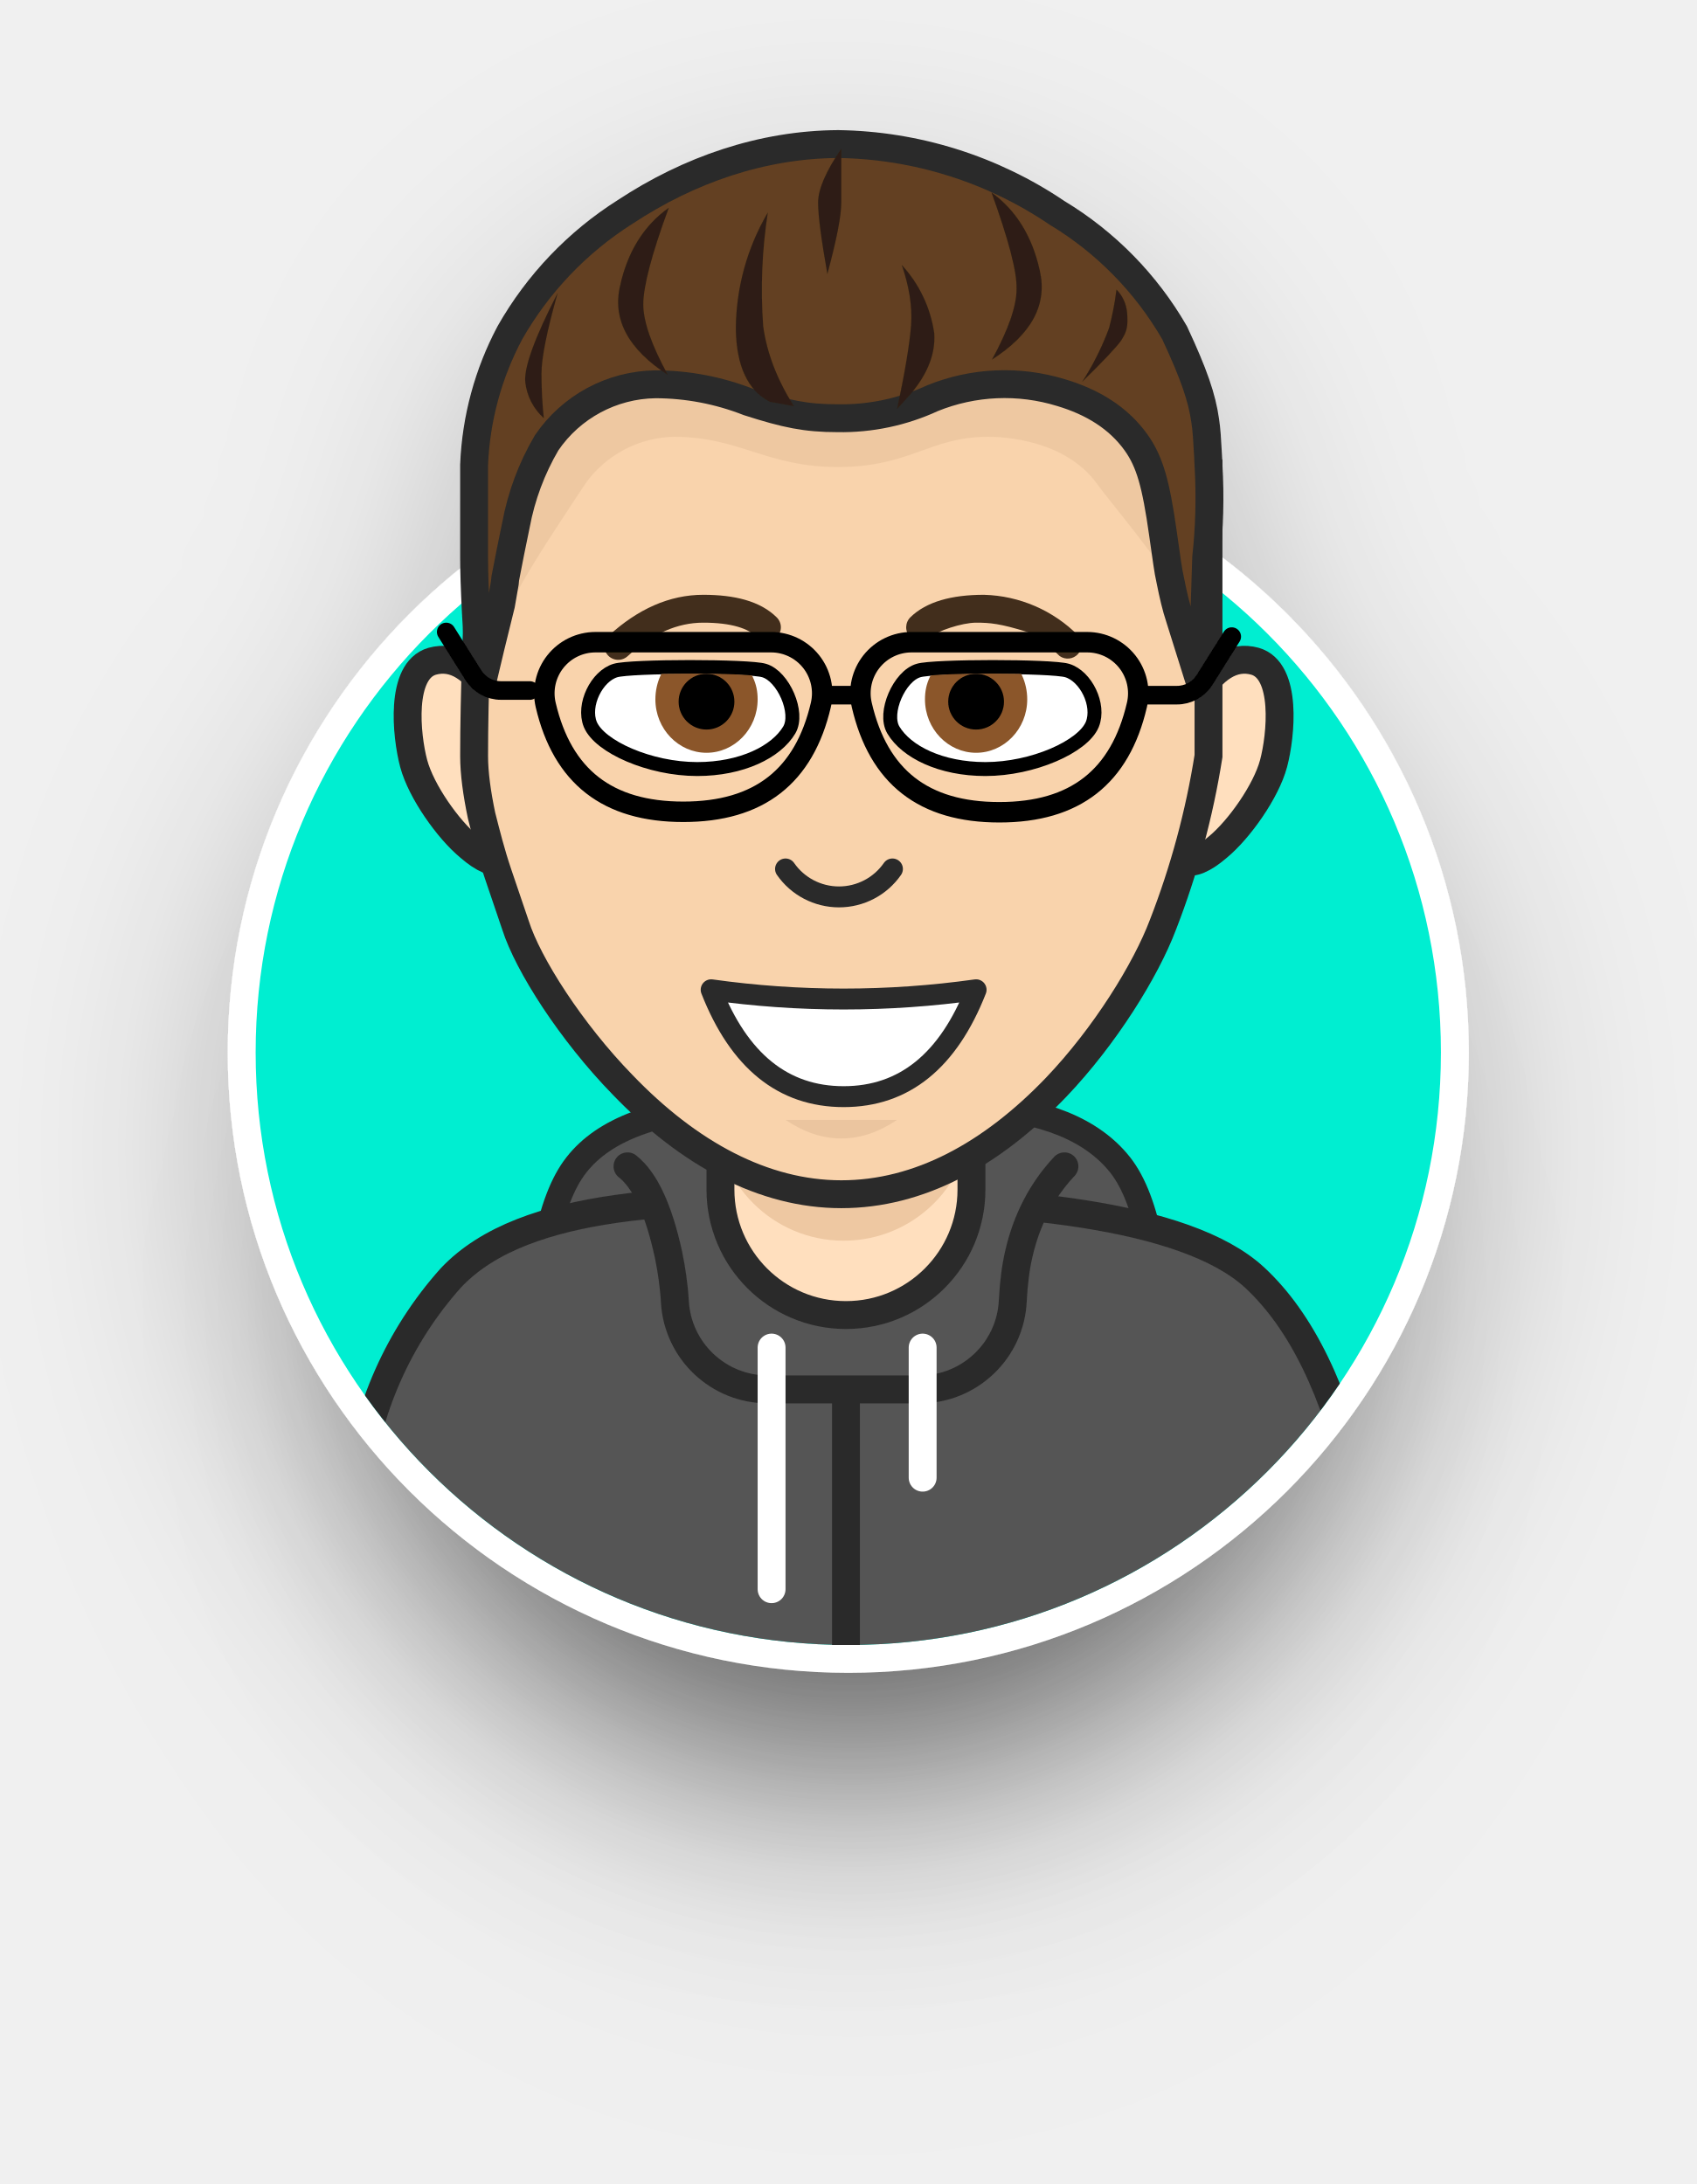
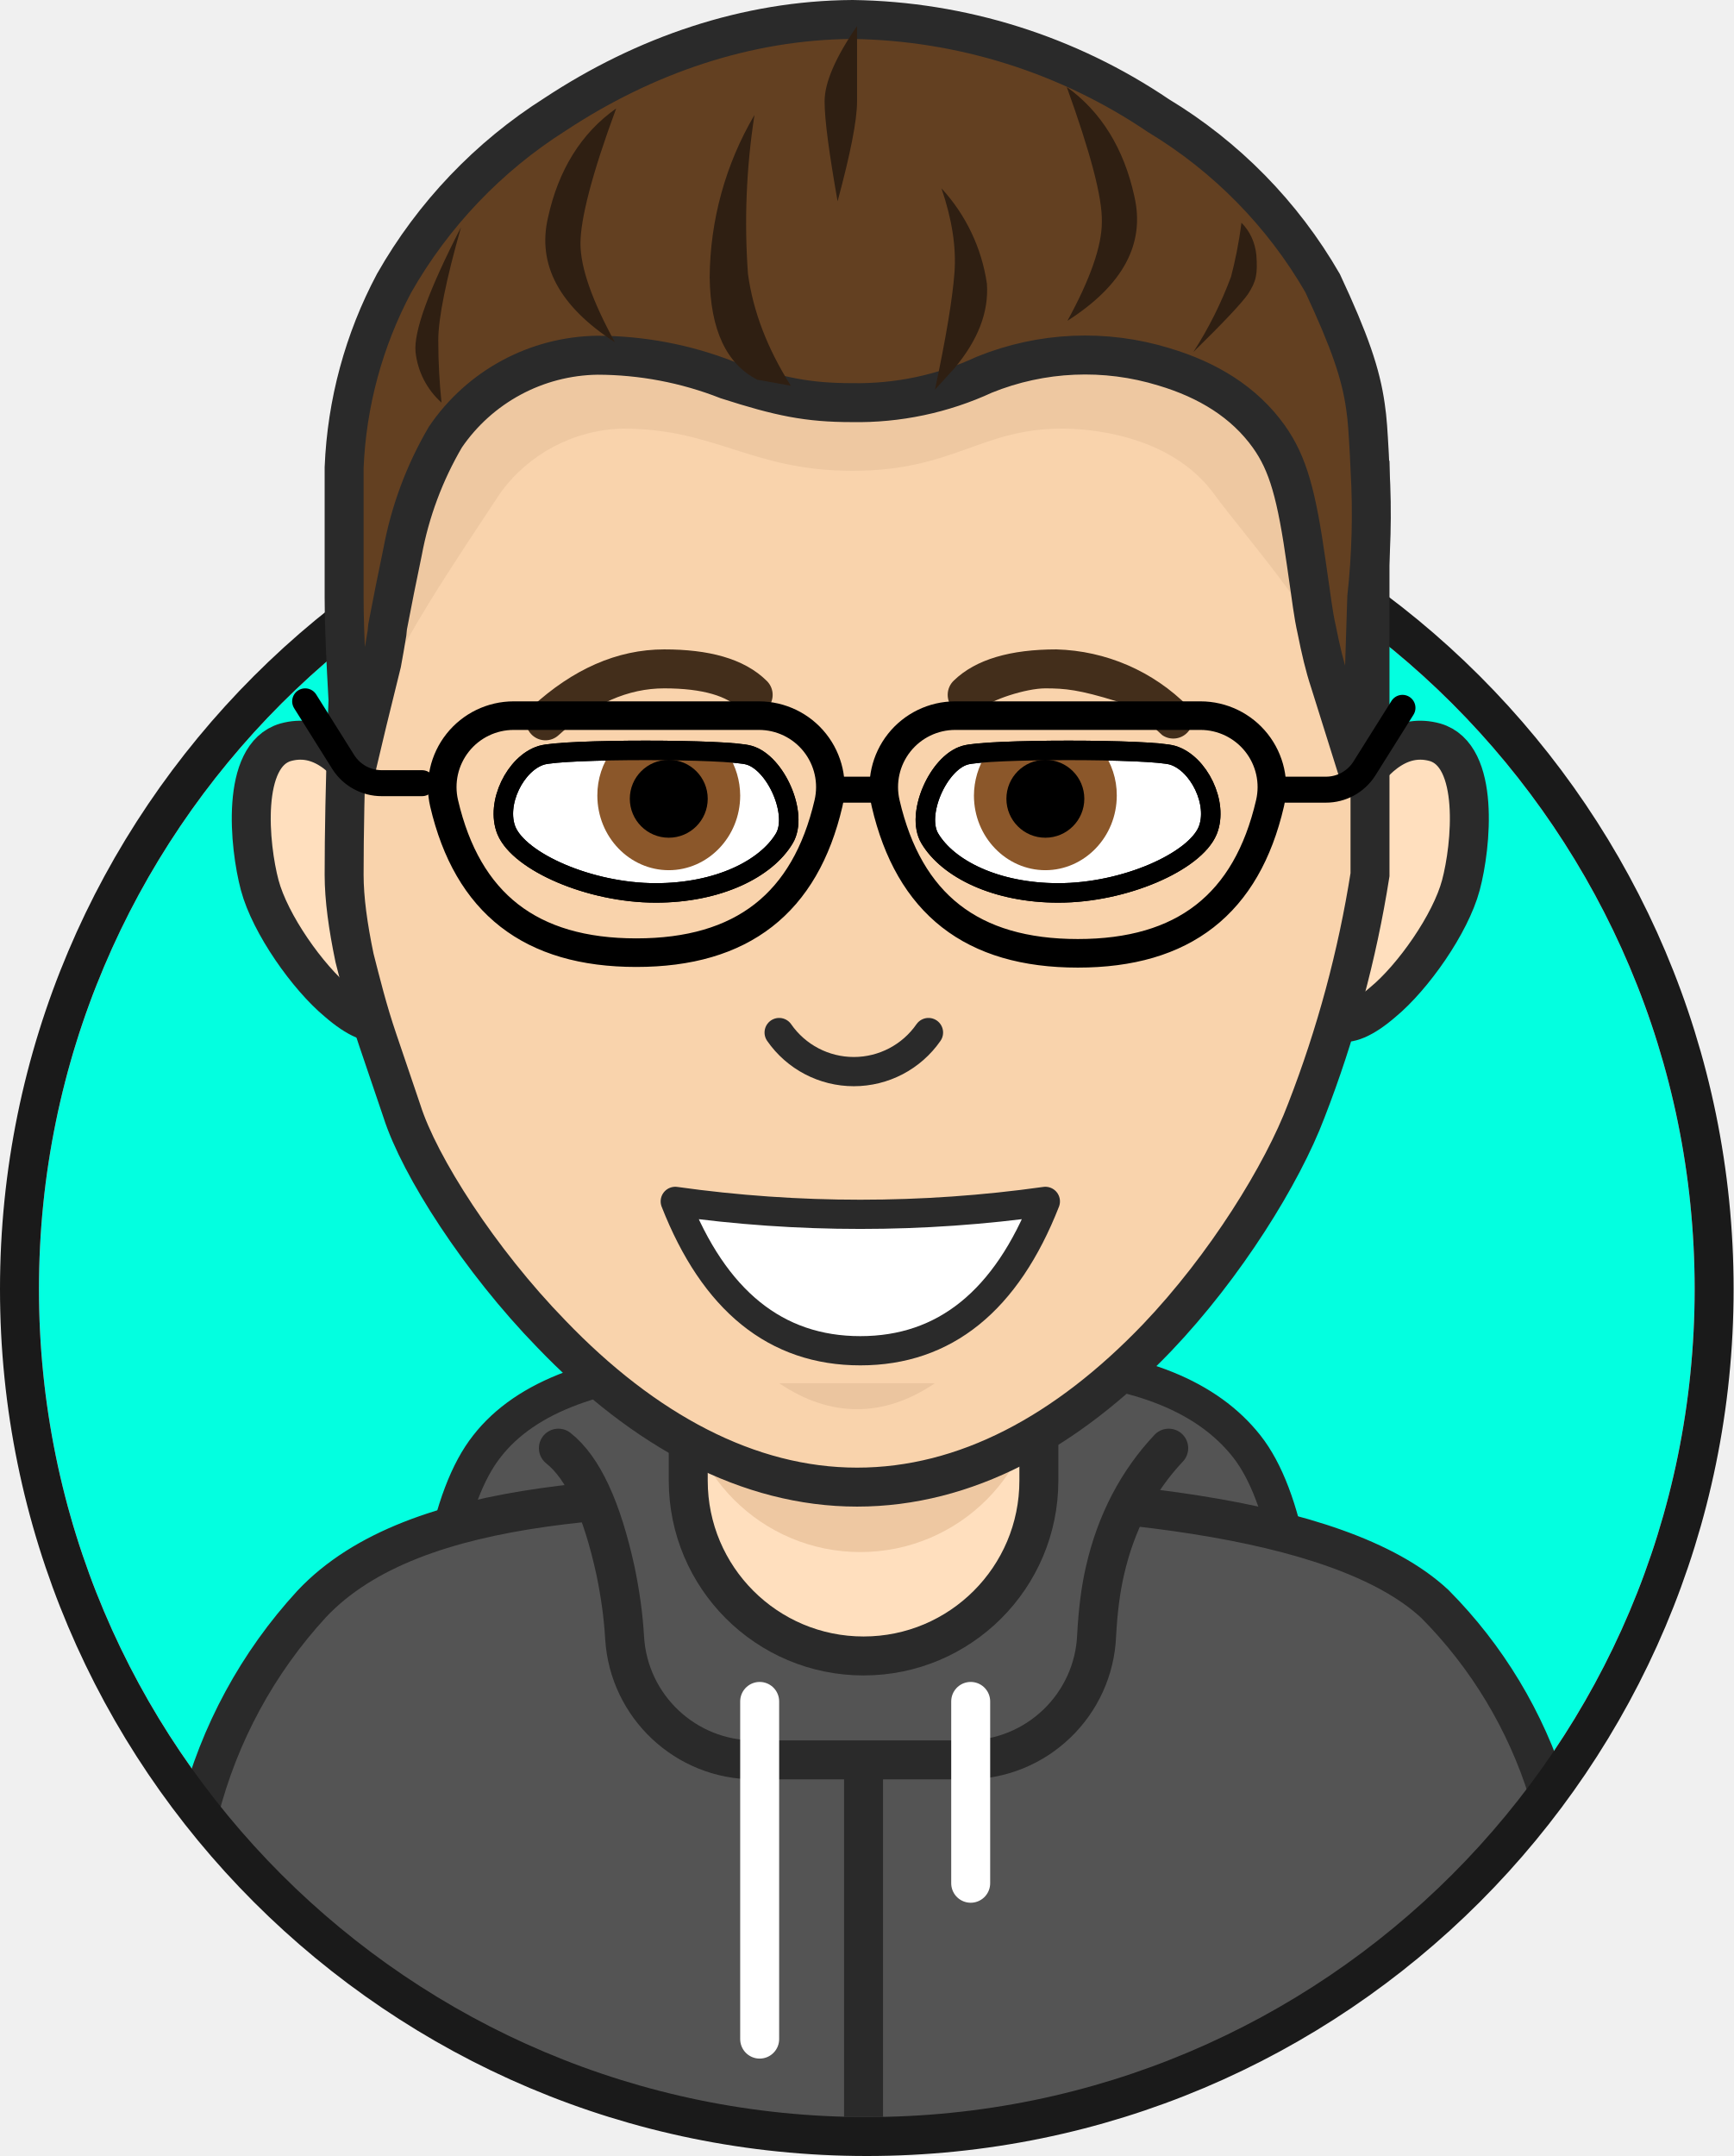
- <svg xmlns="http://www.w3.org/2000/svg" xmlns:xlink="http://www.w3.org/1999/xlink" viewBox="0 0 365 470">
-   <defs>
-     <filter id="a" width="217.6%" height="203.7%" x="-58.4%" y="-41.1%" filterUnits="objectBoundingBox">
-       <feOffset dy="20" in="SourceAlpha" result="shadowOffsetOuter1" />
-       <feGaussianBlur in="shadowOffsetOuter1" result="shadowBlurOuter1" stdDeviation="25" />
-       <feColorMatrix in="shadowBlurOuter1" result="shadowMatrixOuter1" values="0 0 0 0 0 0 0 0 0 0 0 0 0 0 0 0 0 0 0.25 0" />
-       <feMerge>
-         <feMergeNode in="shadowMatrixOuter1" />
-         <feMergeNode in="SourceGraphic" />
-       </feMerge>
-     </filter>
-     <circle id="c" cx="128.5" cy="232.5" r="93.5" />
-     <filter id="b" width="190.9%" height="190.9%" x="-45.5%" y="-34.8%" filterUnits="objectBoundingBox">
-       <feOffset dy="20" in="SourceAlpha" result="shadowOffsetOuter1" />
-       <feGaussianBlur in="shadowOffsetOuter1" result="shadowBlurOuter1" stdDeviation="25" />
-       <feColorMatrix in="shadowBlurOuter1" values="0 0 0 0 0 0 0 0 0 0 0 0 0 0 0 0 0 0 0.5 0" />
-     </filter>
-     <circle id="d" cx="127.5" cy="127.5" r="127.5" />
-     <path id="f" d="M4.8.7c3-1 28.3-1 31.2 0 3 .9 6.3 7.7 4.5 10.7-1.8 3-7.7 7.6-18.5 7.6S1.9 13.8.4 10.3C-1.1 6.8 1.9 1.6 4.8.7z" />
-     <path id="h" d="M4.8.7c3-1 28.3-1 31.2 0 3 .9 6.3 7.7 4.5 10.7-1.8 3-7.7 7.6-18.5 7.6S1.9 13.8.4 10.3C-1.1 6.8 1.9 1.6 4.8.7z" />
-   </defs>
-   <g fill="none" fill-rule="evenodd" filter="url(#a)" transform="translate(55 28)">
-     <use fill="#000" filter="url(#b)" xlink:href="#c" />
-     <circle cx="127.5" cy="198.5" r="130.5" fill="#00EED1" stroke="#FFF" stroke-width="6" />
-     <g transform="translate(0 71)">
-       <mask id="e" fill="#fff">
-         <use xlink:href="#d" />
-       </mask>
-       <path fill="#545454" stroke="#2A2A2A" stroke-width="5.4" d="M103.2 139c-16.8.8-28.2 5-34.2 12.7-6 7.6-9 23.7-9 48.3h135c0-24.6-3-40.7-9-48.3-6-7.6-16.5-11.9-31.5-12.7" mask="url(#e)" />
-       <path fill="#545454" stroke="#2A2A2A" stroke-width="6" d="M22 221.1A80.4 80.4 0 0 1 42 176c16-17 51-17 85-17s73 3 88 17c10 9.3 17.3 24.4 22 45.1V271H22v-49.9z" mask="url(#e)" />
-     </g>
+ <svg xmlns="http://www.w3.org/2000/svg" viewBox="0 0 267 332">
+   <g fill="none" fill-rule="evenodd" transform="translate(6)">
+     <circle cx="127.5" cy="198.5" r="127.5" fill="#03FFE0" />
+     <path fill="#545454" stroke="#2A2A2A" stroke-width="5.4" d="M103.2 210c-16.8.8-28.2 5-34.2 12.7-6 7.6-9 23.7-9 48.3h135c0-24.6-3-40.7-9-48.3-6-7.6-16.5-11.9-31.5-12.7" />
+     <path fill="#545454" d="M24.7 278.9A74.3 74.3 0 0 1 42 247c16-17 51-17 85-17s73 3 88 17a71 71 0 0 1 17.4 28.9c-35 36-70 54.1-105.4 54.1-35.3 0-69.4-17-102.3-51.1z" />
+     <path fill="#545454" stroke="#2A2A2A" stroke-width="6" d="M24.7 278.9A74.3 74.3 0 0 1 42 247c16-17 51-17 85-17s73 3 88 17a71 71 0 0 1 17.4 28.9" />
+     <circle cx="127.5" cy="198.5" r="130.5" stroke="#1A1A1A" stroke-width="6" />
    <path stroke="#2A2A2A" stroke-width="6" d="M127 272v54" />
    <path fill="#545454" d="M81 223c3.8 3 6.7 9.3 8.8 18.9.7 3.4 1.2 6.8 1.4 10.3a20 20 0 0 0 20 18.8h32.7a20 20 0 0 0 20-19.2c.2-3.7.6-7 1.3-10 1.7-7.4 5-13.7 9.8-18.8H81z" />
    <path fill="#FFDFBE" stroke="#2A2A2A" stroke-width="6" d="M100 209v19a27 27 0 0 0 54 0v-19h-54z" />
    <path fill="#EEC8A2" d="M99 187h55v24.5a27.5 27.5 0 1 1-55 0V187z" />
    <path fill="#FFDFBE" stroke="#2A2A2A" stroke-width="6" d="M202 122.3c4-6.6 8.3-9.3 13-8 7 2 5.6 16 4 22-1.6 6-7.4 14.2-12 18-3 2.6-5.4 3.6-7 3l2-35zM51 122.3c-4-6.6-8.3-9.3-13-8-7 2-5.6 16-4 22 1.6 6 7.4 14.2 12 18 3 2.6 5.4 3.6 7 3l-2-35z" />
    <path fill="#F9D3AC" stroke="#2A2A2A" stroke-width="6" d="M205 72.1C176.8 39.3 150.4 23 126 23c-23 0-48.7 18.1-77 54.7-1.4 25.6-2 44.6-2 57 0 3.7.6 8 1.6 12.8 1 3.9 2 8 3.6 12.7l3.7 10.9c2.7 8.5 12 23 23 34.3C93.2 220.3 109.3 229 126 229s32.3-8.5 46.2-23c10.5-11 19.3-25.2 23-35a176 176 0 0 0 9.8-36.3V72.2z" />
    <path fill="#EBC59F" fill-opacity=".8" d="M52 109.3c1.4-7.3 12.9-24 19-33.3A24 24 0 0 1 89.9 66c14.4 0 19.8 6.5 35.4 6.5 15.6 0 19.7-6.5 32.3-6.5 3.3 0 16.5.6 23.4 10.1 5.2 7.1 17.9 21 22 33.3 2.7 8 1.7-2.2-3-30.6-1-9-3.2-18-6.8-26.7-5.4-13-34.8-38.2-67.9-38-33 .2-58 24.3-65.2 39A75 75 0 0 0 52 78.7v18c0 11.4-2.7 26.6 0 12.6z" />
    <path fill="#634021" stroke="#2A2A2A" stroke-width="6" d="M48.4 120.3a1217 1217 0 0 1 4.4-18.2 204.4 204.4 0 0 0 .8-4.6l.1-1A603.8 603.8 0 0 1 56 85a54.6 54.6 0 0 1 6.6-17.7A28.8 28.8 0 0 1 86 54.7a55 55 0 0 1 20 3.8c8.1 2.6 12.4 3.5 19.2 3.5a46.5 46.5 0 0 0 20.4-4.3 41.3 41.3 0 0 1 27.7-1.2c6.7 2 12.3 5.4 16.1 10.7 3 4.2 4.3 9 5.8 19.6.9 6.1 1 7.5 1.6 10.2.6 3 1.2 5.6 2 8l4.8 15.3.9-28.3c.7-6.4.9-13 .5-19.8l-.1-2.2c-.2-3.6-.3-5.4-.6-7.4-.7-5-2.4-10-6.6-19a72.4 72.4 0 0 0-25.3-25.8A86.2 86.2 0 0 0 125.3 3c-16.3.1-32 5.5-45.8 14.6a74.2 74.2 0 0 0-24.8 26A66.2 66.2 0 0 0 47 72v20c0 5.8.5 15.2 1.4 28.3z" />
    <path fill="#FFF" stroke="#2A2A2A" stroke-linecap="round" stroke-linejoin="round" stroke-width="4.5" d="M98 185c6 15.3 15.5 23 28.5 23s22.5-7.7 28.5-23a204.8 204.8 0 0 1-57 0z" />
    <path stroke="#432E1B" stroke-linecap="round" stroke-width="6" d="M78 111c5.8-5.3 11.9-8 18.3-8s11 1.3 13.7 4" />
    <path fill="#432E1B" fill-rule="nonzero" d="M173 113.2a3 3 0 0 0 4-4.4 29.7 29.7 0 0 0-20.3-8.8c-7 0-12.4 1.5-15.8 4.8a3 3 0 0 0 4.2 4.4c1.4-1.4 6.9-3.2 9.9-3.2s5.2.2 11 2c3 1 5.2 3.6 7 5.2z" />
    <path stroke="#2A2A2A" stroke-linecap="round" stroke-width="4.5" d="M114 159a14 14 0 0 0 23 0" />
    <g stroke="#000">
      <path stroke-width="4.4" d="M73.1 110.2a11 11 0 0 0-10.7 13.5c3.6 15.4 13.3 23 29.6 23s26-7.6 29.6-23a11 11 0 0 0-10.7-13.5H73zM141.1 110.2a11 11 0 0 0-10.7 13.5c3.6 15.5 13.3 23.1 29.6 23.1s26-7.6 29.6-23.1a11 11 0 0 0-10.7-13.5H141z" />
      <path stroke-width="4" d="M121 121.6h10" />
      <path stroke-linecap="round" stroke-linejoin="round" stroke-width="4" d="M192 121.6h6.2a7 7 0 0 0 5.9-3.2l5.9-9.4M59 120.6h-6.2a7 7 0 0 1-5.9-3.2L41 108" />
    </g>
    <path fill="#EBC59F" d="M114 213h24c-4 2.7-8 4-12 4s-8-1.3-12-4z" />
    <path fill="#2F1F12" d="M183.6 42.6a60 60 0 0 1-5.8 11.6c4.7-4.6 7.5-7.6 8.4-8.9 1.3-2 1.5-3.1 1.3-6-.2-2-1-3.7-2.3-5-.4 3.2-1 6-1.6 8.3zM110.7 58.5c-4.8-2.4-7.3-7.7-7.4-15.8a50 50 0 0 1 6.9-25 108.3 108.3 0 0 0-1 24.5c.8 5.8 3 11.5 6.6 17.2l-5-.9zM62 62a12.2 12.2 0 0 1-4-7.8c-.3-3.1 2-9.5 7-19.2-2.3 8.1-3.5 14-3.5 17.4 0 3.5.2 6.7.5 9.6z" />
-     <path fill="#FFF" stroke="#000" stroke-width="3" d="M77.4 116.3c3.3-1 28.8-1 32 0 4.1 1.2 7.6 9.1 5.4 12.8-2.8 4.7-10.2 8.4-19.8 8.4-10.2 0-21-4.8-23-9.6-1.7-4.2 1.4-10.4 5.4-11.6z" />
-     <g transform="translate(73 117)">
-       <mask id="g" fill="#fff">
-         <use xlink:href="#f" />
-       </mask>
-       <path fill="#8B572A" d="M24 17c6 0 11-5.1 11-11.5 0-1.7-.3-3.2-1-4.7A11 11 0 0 0 24-6 11 11 0 0 0 14.1.4C13.4 1.9 13 3.7 13 5.5 13 11.9 18 17 24 17z" mask="url(#g)" />
-       <circle cx="24" cy="6" r="6" fill="#000" mask="url(#g)" />
+     <g transform="translate(73 115)">
+       <path fill="#FFF" stroke="#000" stroke-width="3" d="M4.4 1.3c3.3-1 28.8-1 32 0 4.1 1.2 7.6 9.1 5.4 12.8-2.8 4.7-10.2 8.4-19.8 8.4-10.2 0-21-4.8-23-9.6C-2.7 8.7.4 2.5 4.4 1.3z" />
+       <path fill="#8B572A" d="M24 19c6 0 11-5.1 11-11.5a11.9 11.9 0 0 0-1.9-6.4C30 .5 18 .5 15.3.5a11.6 11.6 0 0 0-2.3 7C13 13.9 18 19 24 19z" />
+       <circle cx="24" cy="8" r="6" fill="#000" />
+       <path stroke="#000" stroke-width="3" d="M4.4 1.3c3.3-1 28.8-1 32 0 4.1 1.2 7.6 9.1 5.4 12.8-2.8 4.7-10.2 8.4-19.8 8.4-10.2 0-21-4.8-23-9.6C-2.7 8.7.4 2.5 4.4 1.3z" />
    </g>
-     <path fill="#FFF" stroke="#000" stroke-width="3" d="M174.6 116.3c-3.3-1-28.8-1-32 0-4.1 1.2-7.6 9.1-5.4 12.8 2.8 4.7 10.2 8.4 19.8 8.4 10.2 0 21-4.8 23-9.6 1.7-4.2-1.4-10.4-5.4-11.6z" />
-     <g transform="matrix(-1 0 0 1 179 117)">
-       <mask id="i" fill="#fff">
-         <use xlink:href="#h" />
-       </mask>
-       <path fill="#8B572A" d="M24 17c6 0 11-5.1 11-11.5 0-1.7-.3-3.2-1-4.7A11 11 0 0 0 24-6 11 11 0 0 0 14.1.4C13.4 1.9 13 3.7 13 5.5 13 11.9 18 17 24 17z" mask="url(#i)" />
-       <circle cx="24" cy="6" r="6" fill="#000" mask="url(#i)" />
+     <g transform="matrix(-1 0 0 1 179 115)">
+       <path fill="#FFF" stroke="#000" stroke-width="3" d="M4.4 1.3c3.3-1 28.8-1 32 0 4.1 1.2 7.6 9.1 5.4 12.8-2.8 4.7-10.2 8.4-19.8 8.4-10.2 0-21-4.8-23-9.6C-2.7 8.7.4 2.5 4.4 1.3z" />
+       <path fill="#8B572A" d="M24 19c6 0 11-5.1 11-11.5a11.9 11.9 0 0 0-1.9-6.4C30 .5 18 .5 15.3.5a11.6 11.6 0 0 0-2.3 7C13 13.9 18 19 24 19z" />
+       <circle cx="24" cy="8" r="6" fill="#000" />
+       <path stroke="#000" stroke-width="3" d="M4.4 1.3c3.3-1 28.8-1 32 0 4.1 1.2 7.6 9.1 5.4 12.8-2.8 4.7-10.2 8.4-19.8 8.4-10.2 0-21-4.8-23-9.6C-2.7 8.7.4 2.5 4.4 1.3z" />
    </g>
    <path fill="#2F1F12" d="M138 60c1.7-8 2.7-14 3-18 .3-4-.4-8.3-2-13a27.5 27.5 0 0 1 7 14.7c.3 4.4-1.4 8.7-5 13l-3 3.3zM126 4c-3.3 4.8-5 8.7-5 11.6 0 2.9.7 8 2 15.4 2-7.4 3-12.5 3-15.4V4zM78.4 33.5c1.6-7.3 5.1-13 10.5-16.8-3.7 10-5.5 17-5.5 20.8 0 3.7 1.8 8.8 5.3 15.2-8.5-5.5-12-11.9-10.3-19.2zM168.7 30.2c-1.6-7.3-5.1-13-10.4-16.8 3.6 10 5.5 17 5.4 20.8 0 3.7-1.8 8.8-5.3 15.2 8.6-5.5 12-11.9 10.3-19.2z" />
    <path stroke="#2A2A2A" stroke-linecap="round" stroke-width="6" d="M80 223c3.8 3 6.7 9.3 8.8 18.9.7 3.4 1.2 6.8 1.4 10.3a20 20 0 0 0 20 18.8h32.7a20 20 0 0 0 20-19.2c.2-3.7.6-7 1.3-10 1.7-7.4 5-13.7 9.8-18.8" />
    <path stroke="#FFF" stroke-linecap="round" stroke-width="6" d="M111 262v52M143.5 262v28" />
  </g>
</svg>
